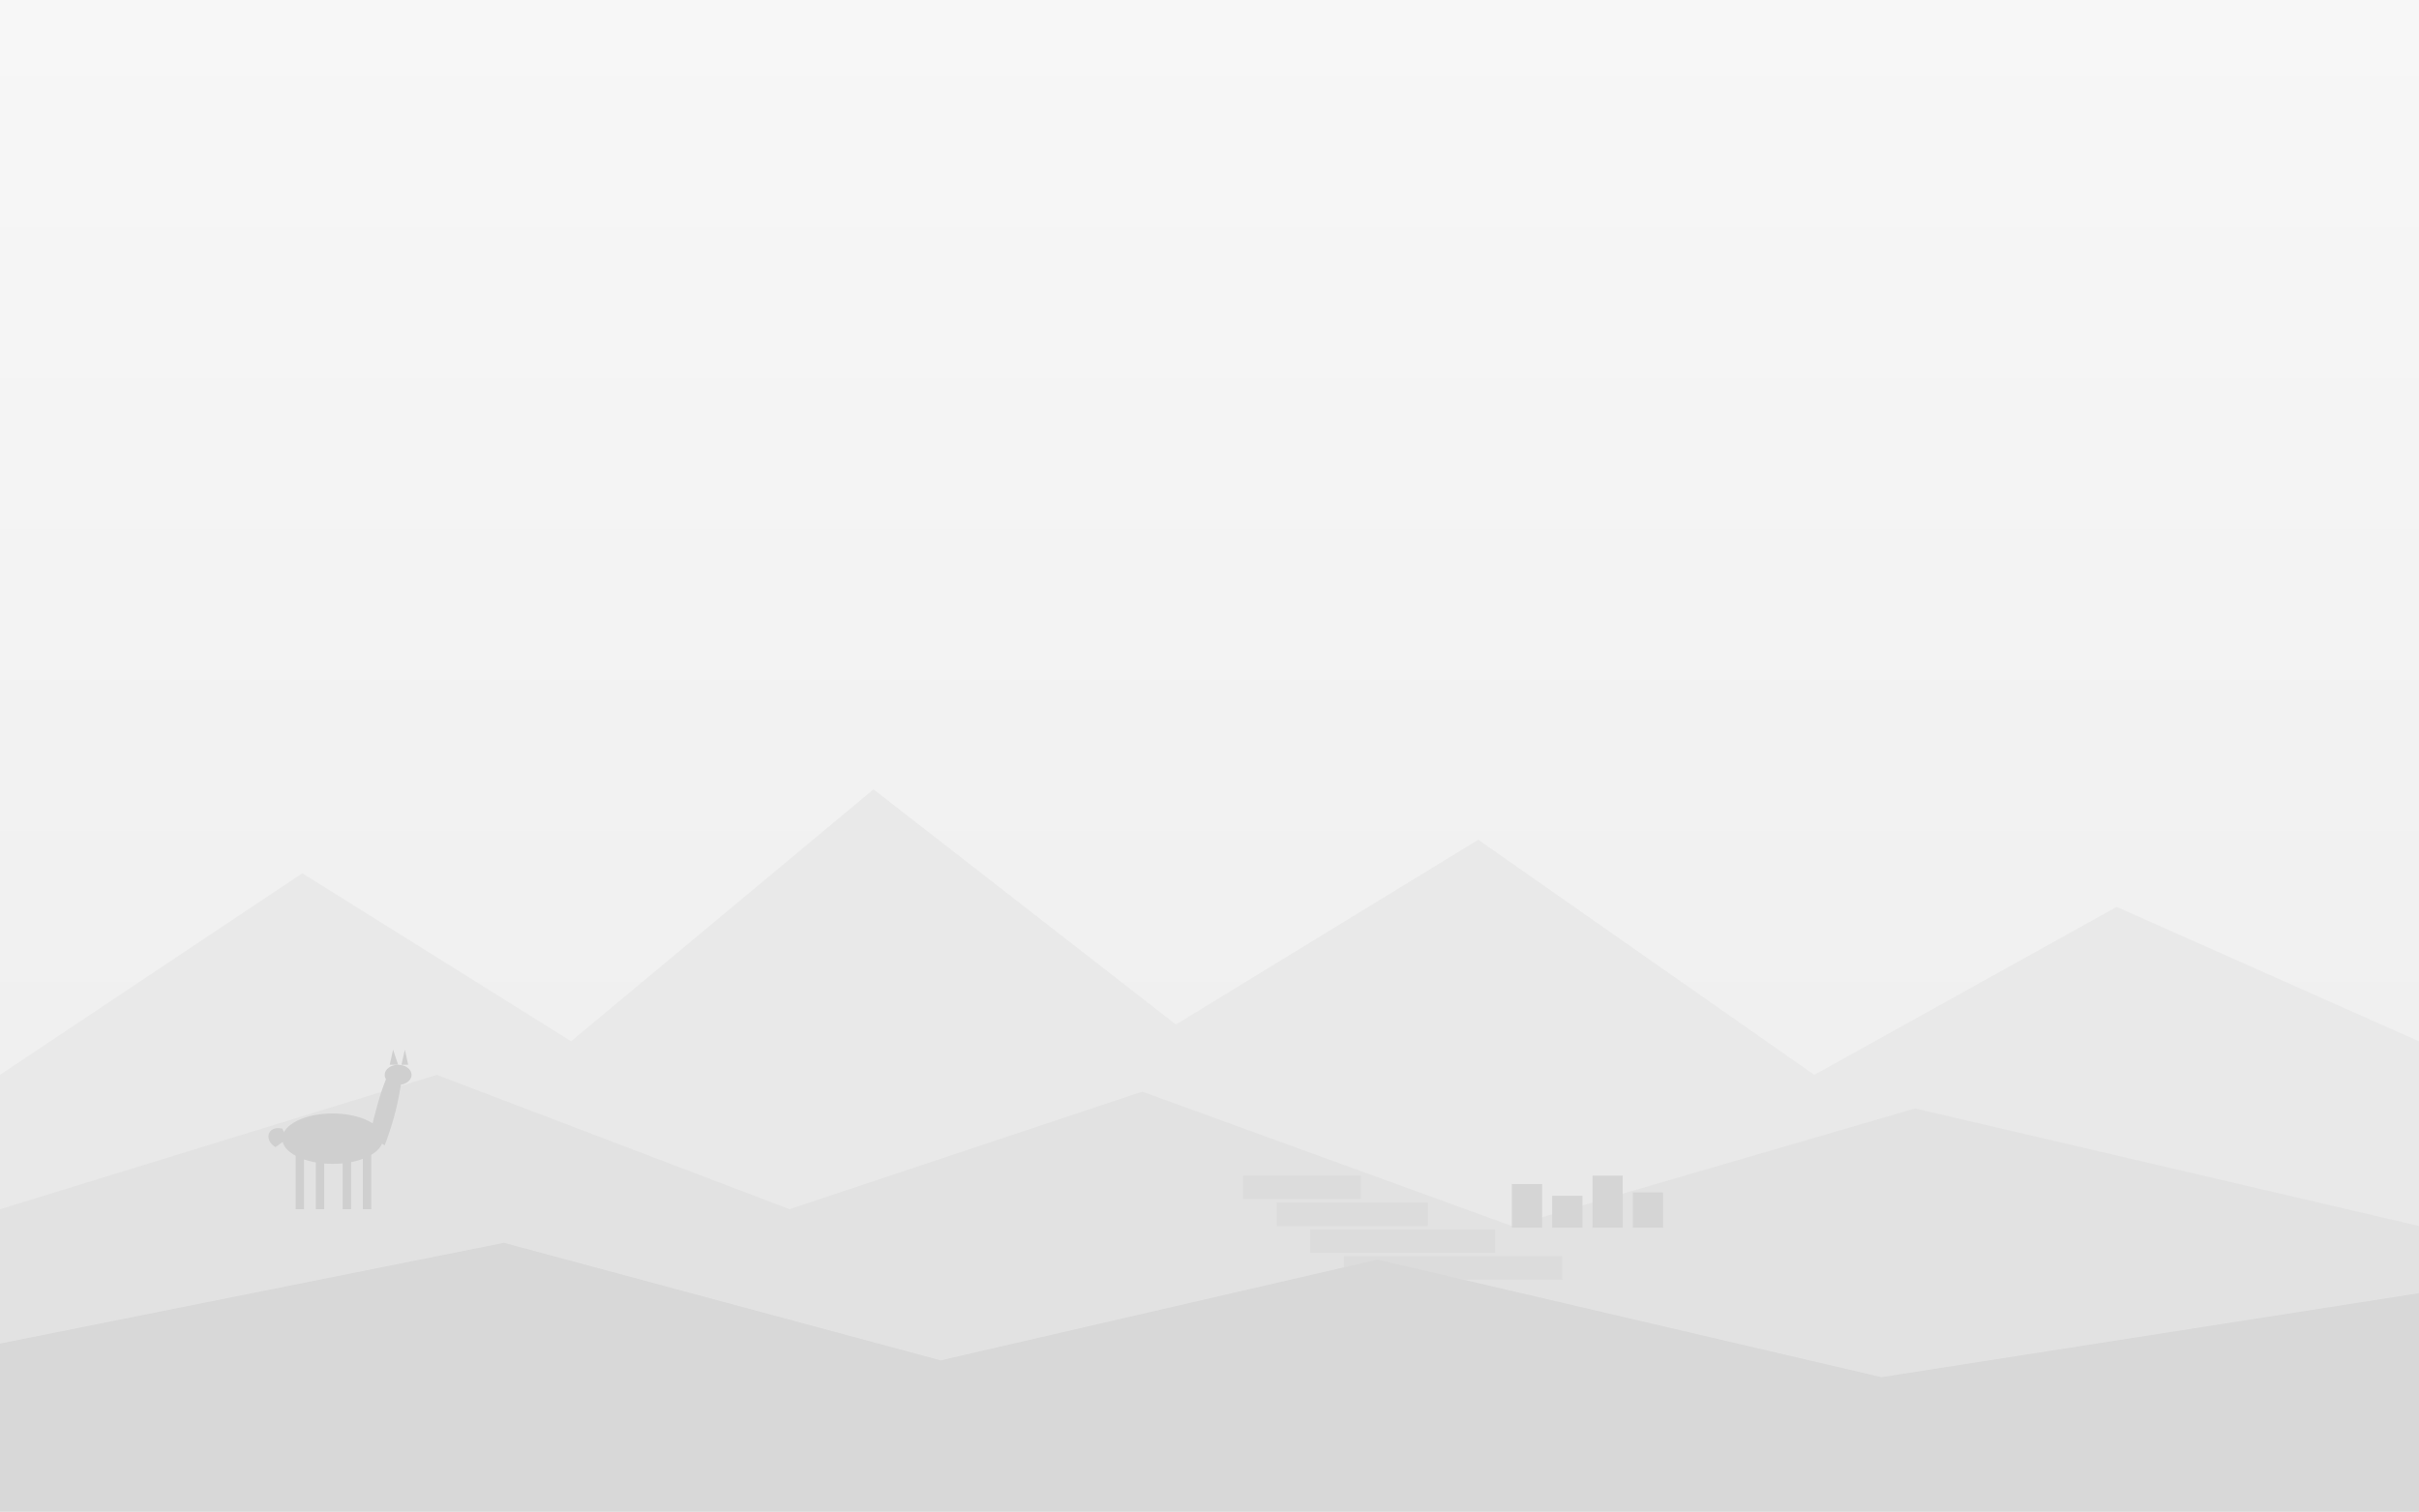
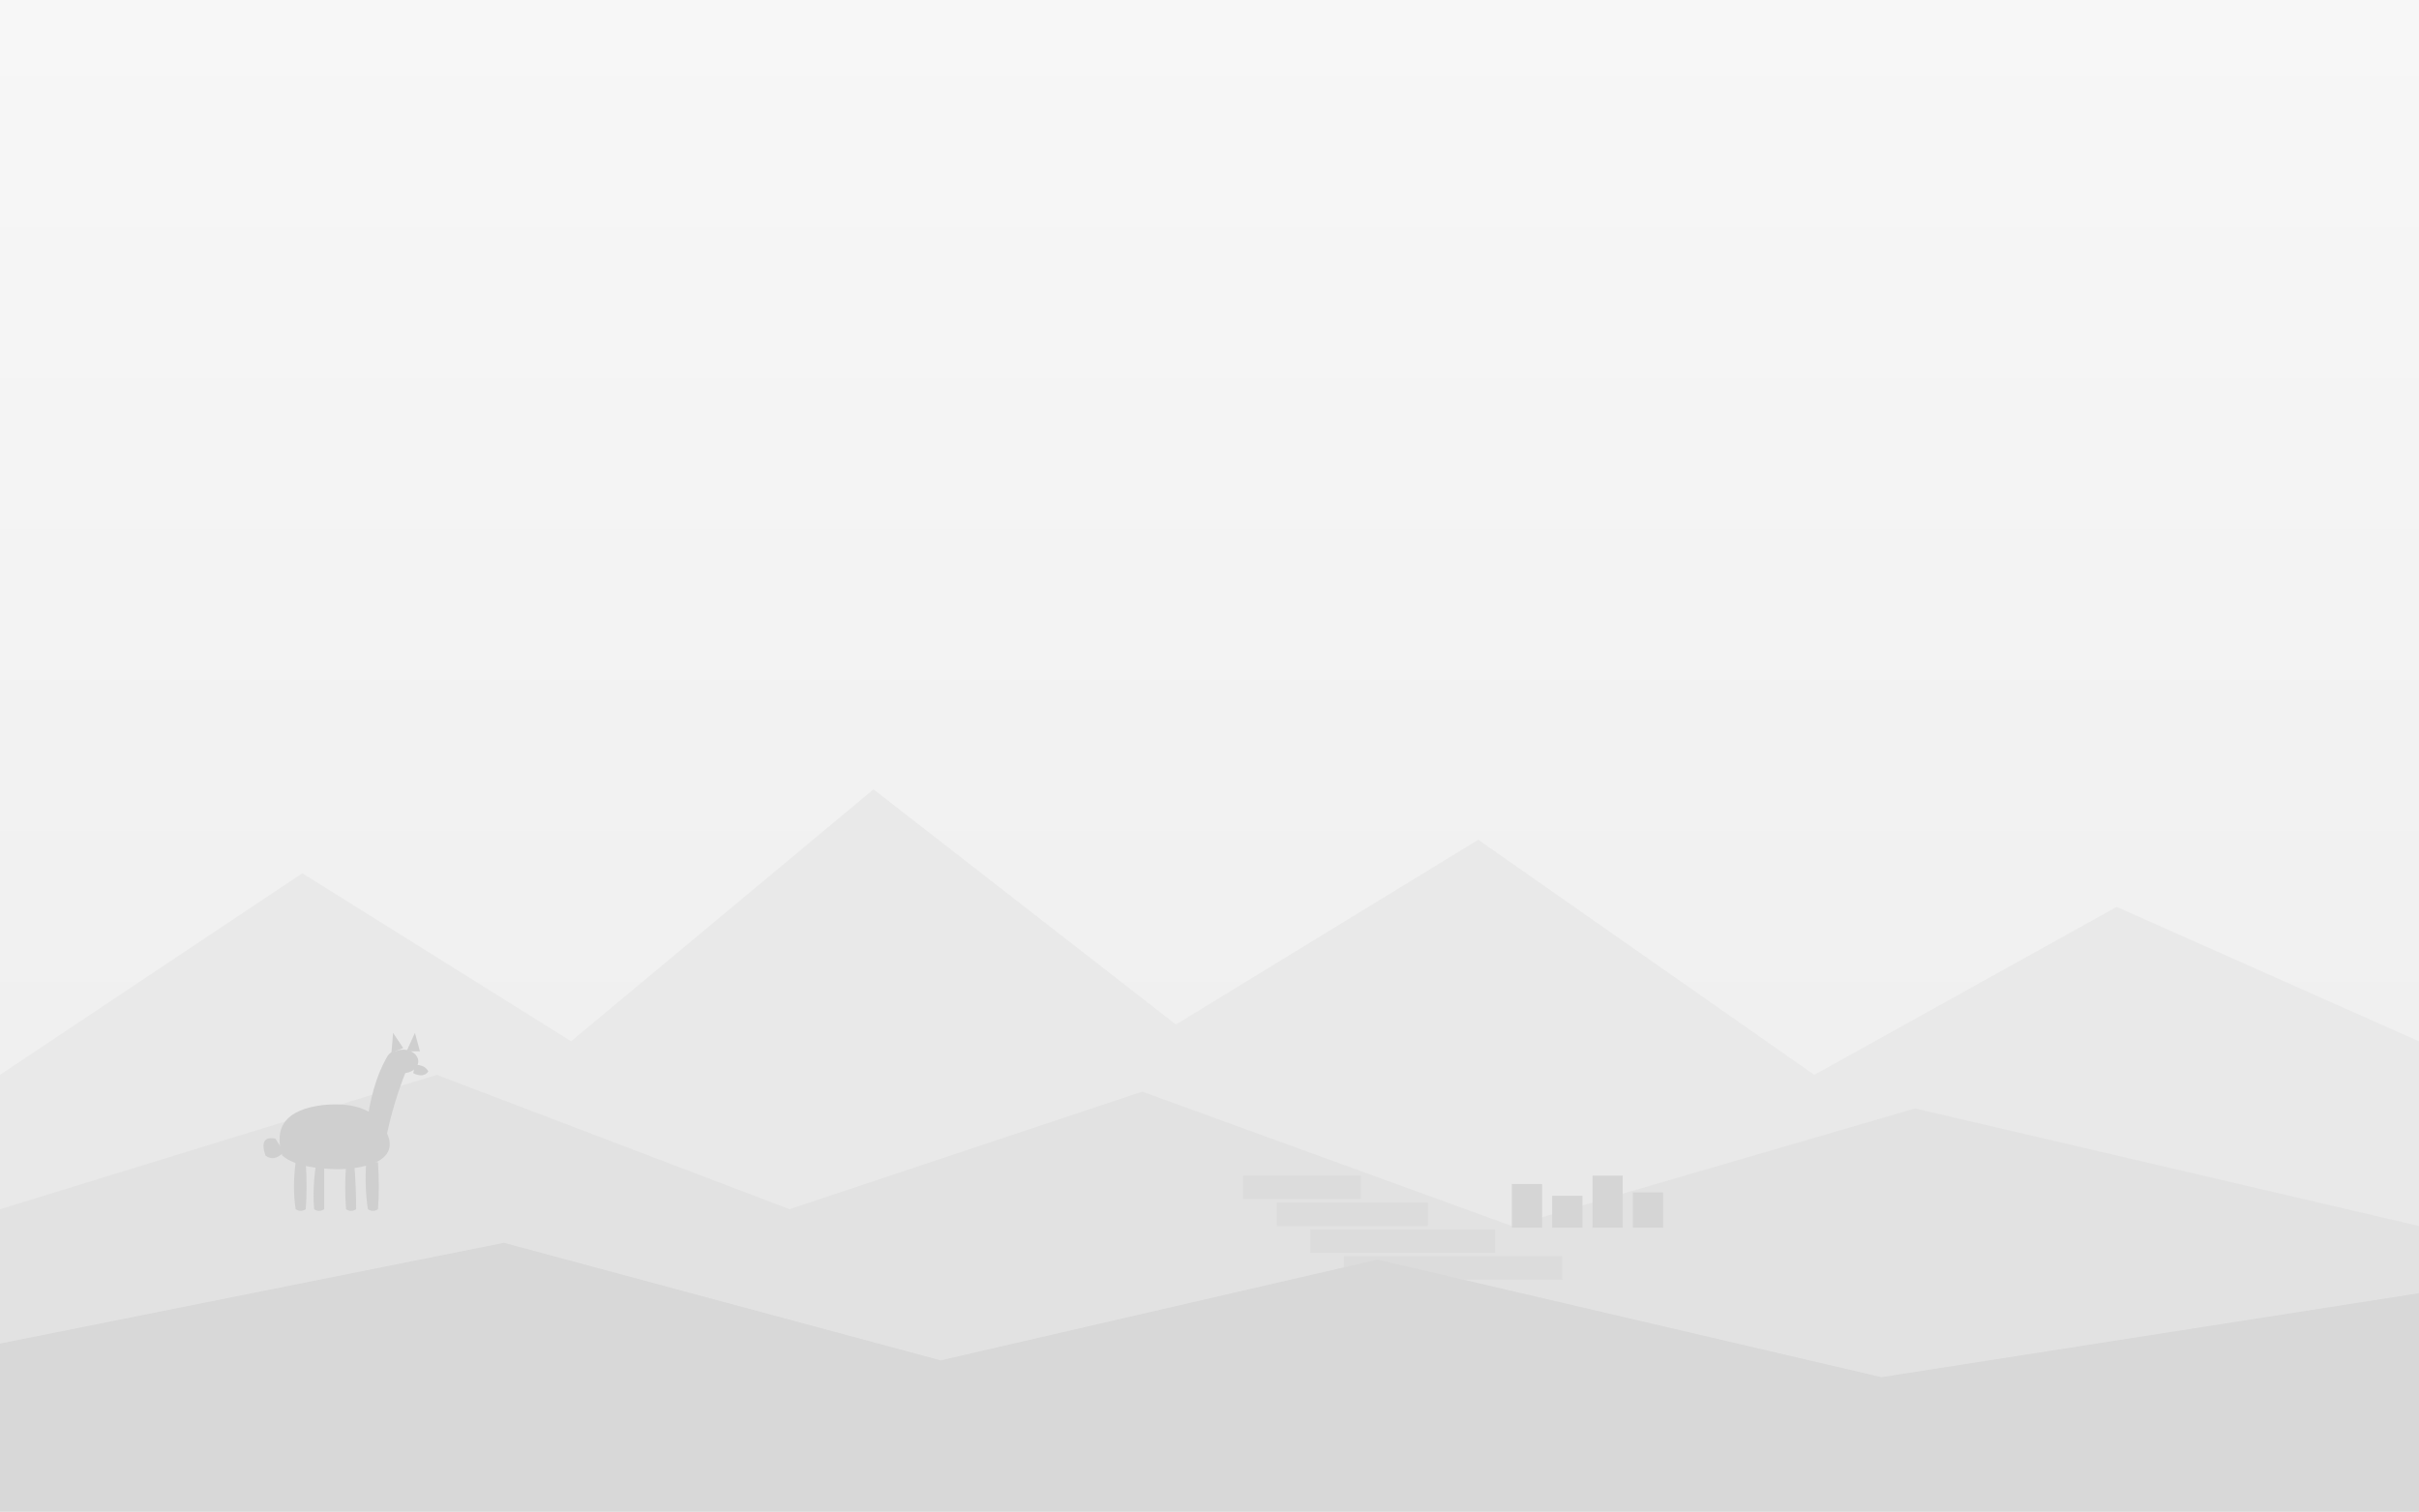
<svg xmlns="http://www.w3.org/2000/svg" viewBox="0 0 1440 900" preserveAspectRatio="xMidYMax slice">
  <rect width="1440" height="900" fill="#f5f5f5" />
  <rect width="1440" height="900" fill="url(#sky)" />
  <defs>
    <linearGradient id="sky" x1="0" y1="0" x2="0" y2="1">
      <stop offset="0" stop-color="#f7f7f7" />
      <stop offset="1" stop-color="#ededed" />
    </linearGradient>
  </defs>
  <path d="M0 640 L180 520 L340 620 L520 470 L700 610 L880 500 L1080 640 L1260 540 L1440 620 L1440 900 L0 900 Z" fill="#e9e9e9" />
  <path d="M0 720 L260 640 L470 720 L680 650 L900 730 L1140 660 L1440 730 L1440 900 L0 900 Z" fill="#e2e2e2" />
  <g fill="#dcdcdc">
    <rect x="740" y="700" width="70" height="14" />
    <rect x="760" y="716" width="90" height="14" />
    <rect x="780" y="732" width="110" height="14" />
    <rect x="800" y="748" width="130" height="14" />
  </g>
  <g fill="#d5d5d5">
    <rect x="900" y="705" width="18" height="26" />
    <rect x="924" y="712" width="18" height="19" />
    <rect x="948" y="700" width="18" height="31" />
    <rect x="972" y="710" width="18" height="21" />
  </g>
  <path d="M0 800 L300 740 L560 810 L820 750 L1120 820 L1440 770 L1440 900 L0 900 Z" fill="#d8d8d8" />
  <g fill="#cfcfcf" transform="translate(150,628)">
-     <rect x="26" y="58" width="5" height="34" />
-     <rect x="38" y="58" width="5" height="34" />
-     <rect x="54" y="58" width="5" height="34" />
-     <rect x="66" y="58" width="5" height="34" />
-     <ellipse cx="48" cy="50" rx="30" ry="15" />
-     <path d="M18 44 C9 42 7 51 14 55 L21 50 Z" />
-     <path d="M70 48 C74 32 76 24 80 14 L89 16 C87 28 85 38 79 54 Z" />
-     <ellipse cx="87" cy="12" rx="8" ry="6" />
-     <path d="M82 6 L84 -3 L87 6 Z" />
-     <path d="M89 6 L91 -3 L93 6 Z" />
+     <path d="M26 64 q-2 15 0 28 q3 2 6 0 q1 -13 0 -28 z" />
+     <path d="M38 66 q-2 14 -1 26 q3 2 6 0 q0 -12 0 -26 z" />
+     <path d="M56 66 q-1 13 0 26 q3 2 6 0 q0 -12 -1 -26 z" />
+     <path d="M68 64 q-1 15 1 28 q3 2 6 0 q1 -13 0 -28 z" />
+     <path d="M18 60 q-8 -26 24 -30 q30 -3 38 16 q6 12 -6 18 q-12 5 -28 4 q-20 -1 -28 -8 z" />
+     <path d="M14 50 q-10 -2 -6 10 q5 4 11 -2 z" />
+     <path d="M68 44 q3 -26 12 -42 q3 -6 9 -3 q6 3 3 10 q-8 20 -12 40 z" />
+     <ellipse cx="90" cy="4" rx="9" ry="7" />
+     <path d="M97 6 q6 0 8 4 q-3 4 -9 1 z" />
+     <path d="M83 -1 l1 -12 l6 9 z" />
+     <path d="M92 -2 l5 -11 l3 11 z" />
  </g>
</svg>
